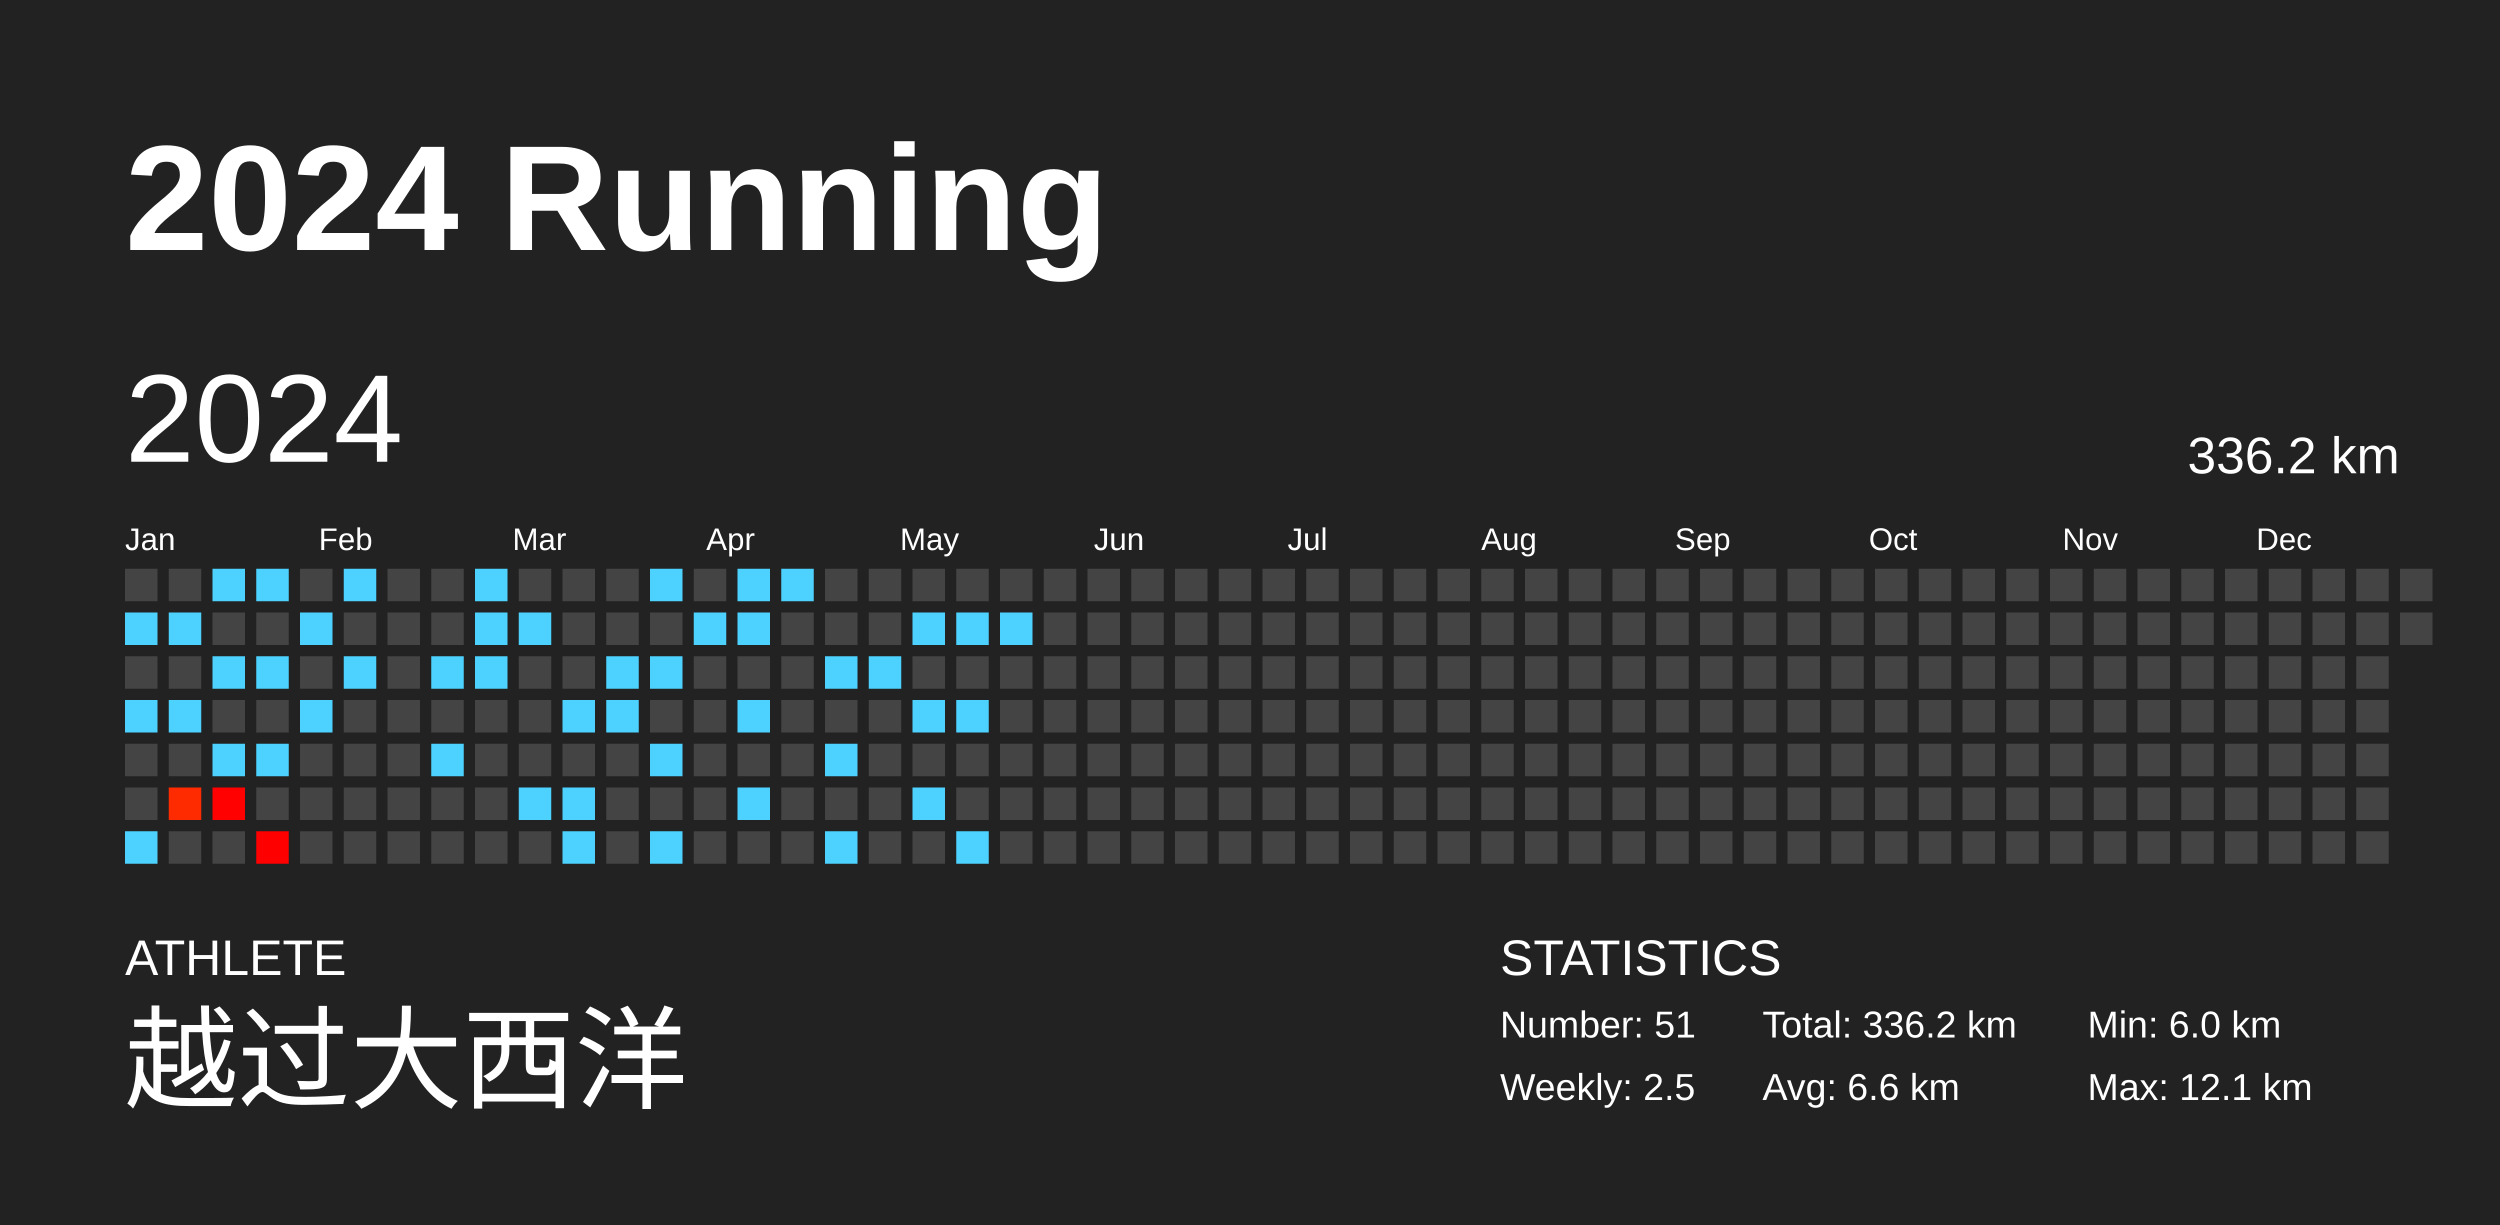
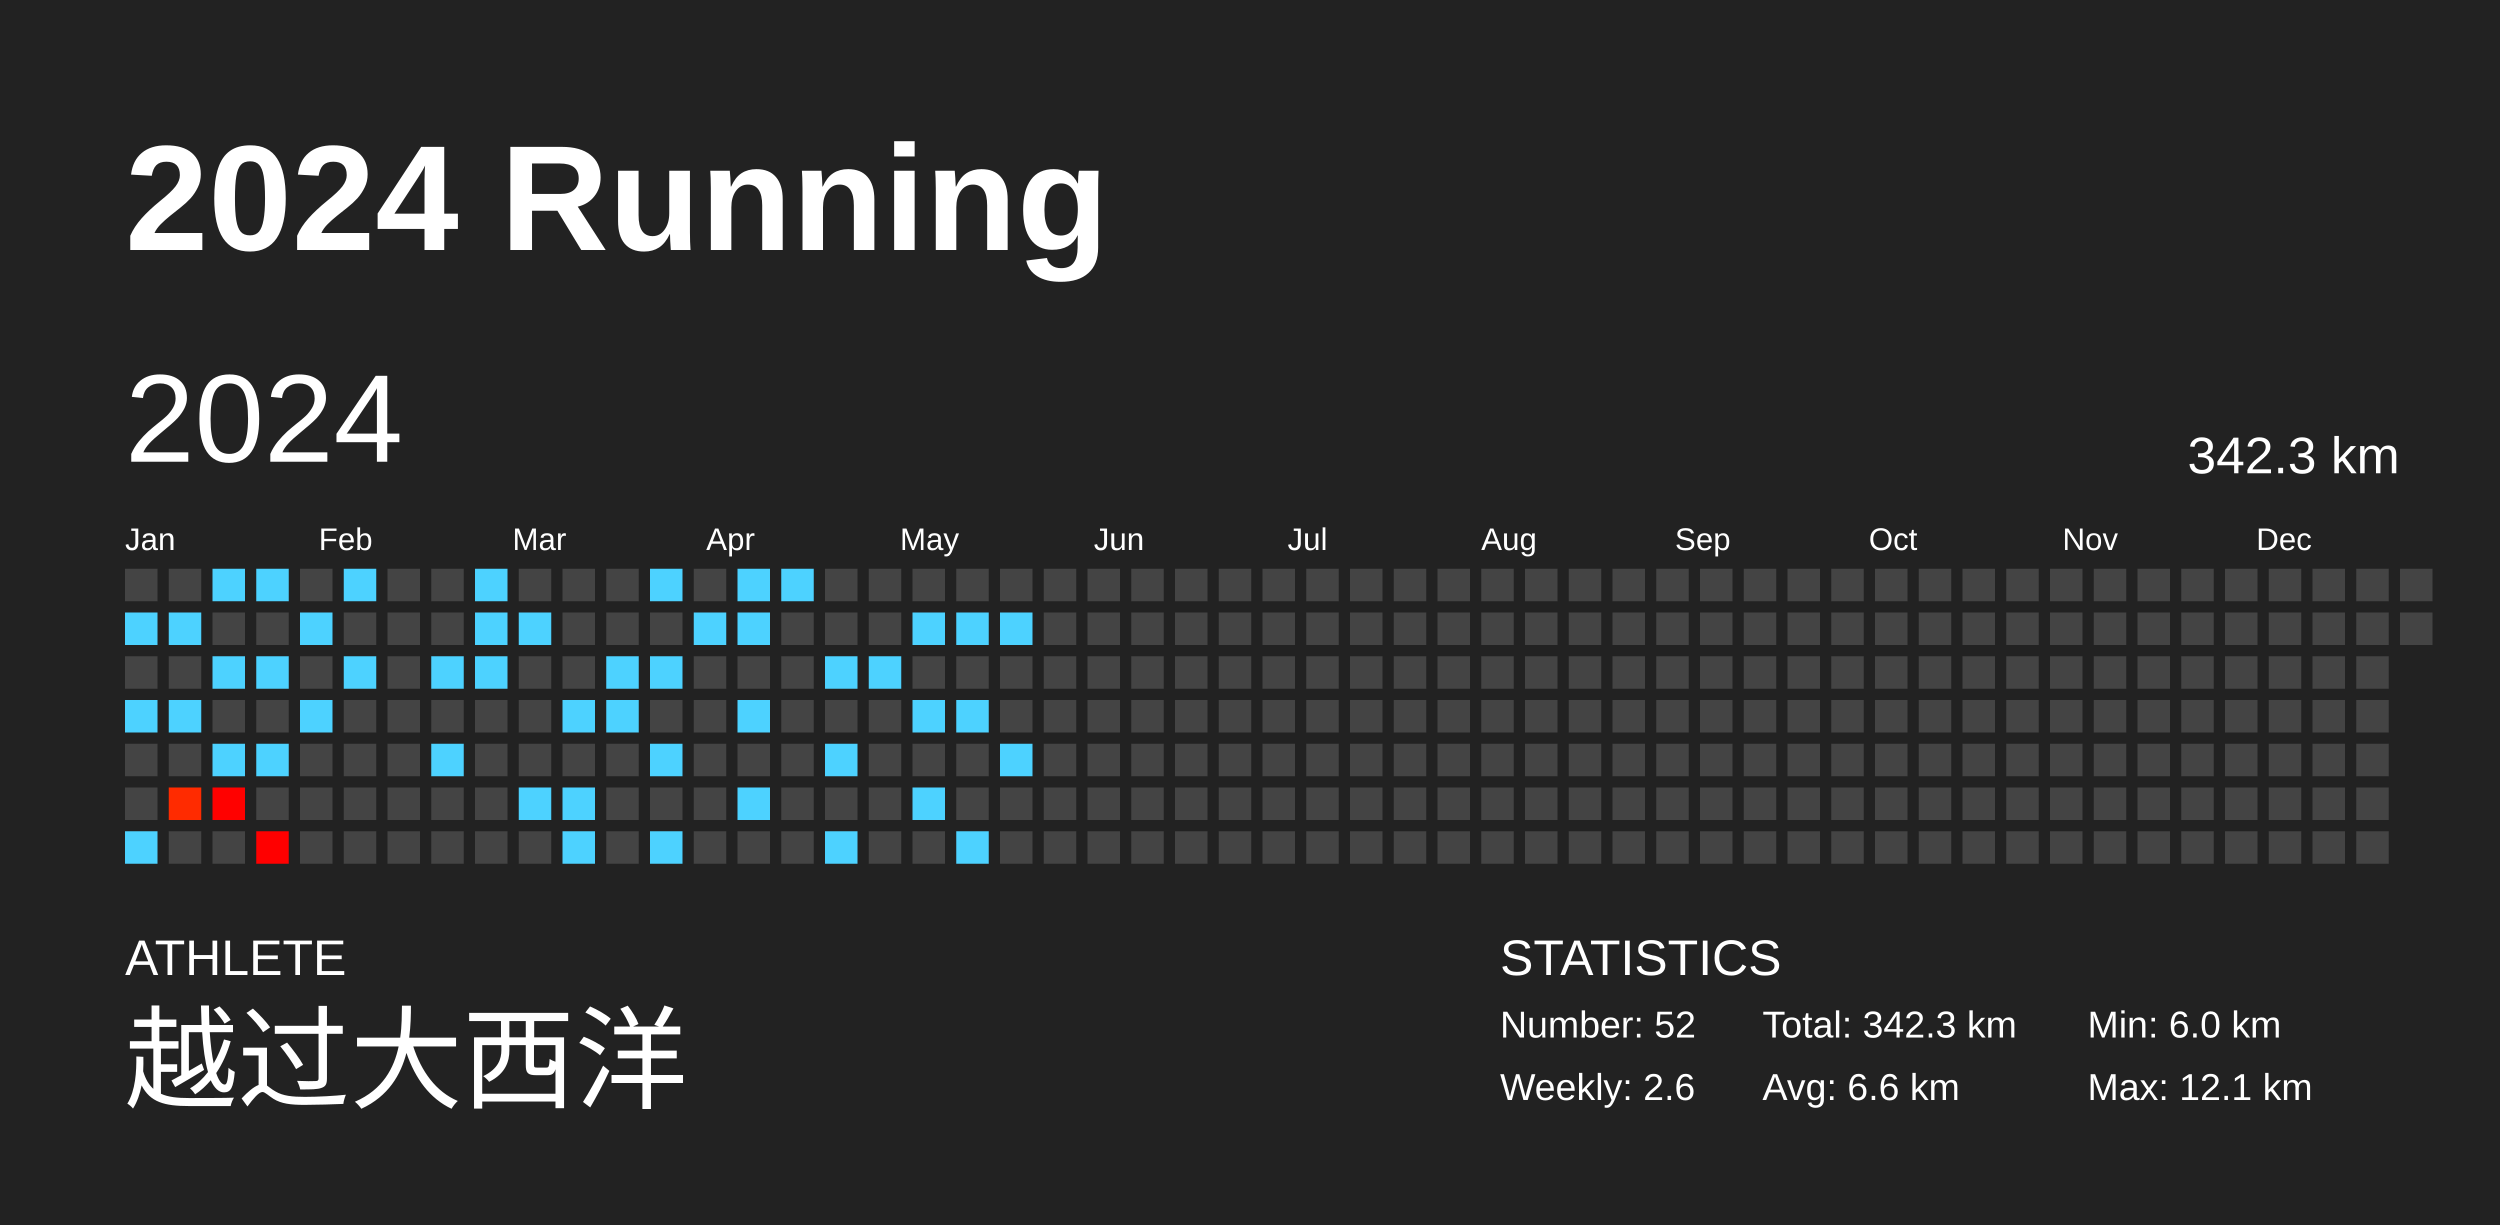
<svg xmlns="http://www.w3.org/2000/svg" baseProfile="full" height="98mm" version="1.1" viewBox="0,0,200,98" width="200mm">
  <defs />
  <rect fill="#222222" height="98" width="200" x="0" y="0" />
  <text fill="#FFFFFF" style="font-size:12px; font-family:Arial; font-weight:bold;" x="10" y="20">2024 Running</text>
  <text fill="#FFFFFF" style="font-size:4px; font-family:Arial" x="10" y="78">ATHLETE</text>
  <text fill="#FFFFFF" style="font-size:9px; font-family:Arial" x="10" y="88">越过大西洋</text>
  <text fill="#FFFFFF" style="font-size:4px; font-family:Arial" x="120" y="78">STATISTICS</text>
-   <text fill="#FFFFFF" style="font-size:3px; font-family:Arial" x="120" y="83">Number: 51</text>
-   <text fill="#FFFFFF" style="font-size:3px; font-family:Arial" x="120" y="88">Weekly: 2.5</text>
-   <text fill="#FFFFFF" style="font-size:3px; font-family:Arial" x="141" y="83">Total: 336.2 km</text>
+   <text fill="#FFFFFF" style="font-size:3px; font-family:Arial" x="120" y="83">Number: 52</text>
+   <text fill="#FFFFFF" style="font-size:3px; font-family:Arial" x="120" y="88">Weekly: 2.6</text>
+   <text fill="#FFFFFF" style="font-size:3px; font-family:Arial" x="141" y="83">Total: 342.3 km</text>
  <text fill="#FFFFFF" style="font-size:3px; font-family:Arial" x="141" y="88">Avg: 6.6 km</text>
  <text fill="#FFFFFF" style="font-size:3px; font-family:Arial" x="167" y="83">Min: 6.0 km</text>
  <text fill="#FFFFFF" style="font-size:3px; font-family:Arial" x="167" y="88">Max: 12.1 km</text>
  <text dominant-baseline="hanging" fill="#FFFFFF" style="font-size:10.0px; font-family:Arial;" x="10" y="30">2024</text>
-   <text dominant-baseline="hanging" fill="#FFFFFF" style="font-size:4.125px; font-family:Arial;" x="175" y="35">336.2 km</text>
+   <text dominant-baseline="hanging" fill="#FFFFFF" style="font-size:4.125px; font-family:Arial;" x="175" y="35">342.3 km</text>
  <text fill="#FFFFFF" style="font-size:2.5px; font-family:Arial" x="10.0" y="44">Jan</text>
  <text fill="#FFFFFF" style="font-size:2.5px; font-family:Arial" x="25.5" y="44">Feb</text>
  <text fill="#FFFFFF" style="font-size:2.5px; font-family:Arial" x="41.0" y="44">Mar</text>
  <text fill="#FFFFFF" style="font-size:2.5px; font-family:Arial" x="56.5" y="44">Apr</text>
  <text fill="#FFFFFF" style="font-size:2.5px; font-family:Arial" x="72.0" y="44">May</text>
  <text fill="#FFFFFF" style="font-size:2.5px; font-family:Arial" x="87.5" y="44">Jun</text>
  <text fill="#FFFFFF" style="font-size:2.5px; font-family:Arial" x="103.0" y="44">Jul</text>
  <text fill="#FFFFFF" style="font-size:2.5px; font-family:Arial" x="118.5" y="44">Aug</text>
  <text fill="#FFFFFF" style="font-size:2.5px; font-family:Arial" x="134.0" y="44">Sep</text>
  <text fill="#FFFFFF" style="font-size:2.5px; font-family:Arial" x="149.5" y="44">Oct</text>
  <text fill="#FFFFFF" style="font-size:2.5px; font-family:Arial" x="165.0" y="44">Nov</text>
  <text fill="#FFFFFF" style="font-size:2.5px; font-family:Arial" x="180.5" y="44">Dec</text>
  <rect fill="#444444" height="2.6" width="2.6" x="10.0" y="45.5" />
  <rect fill="#4dd2ff" height="2.6" width="2.6" x="10.0" y="49.0" />
  <rect fill="#444444" height="2.6" width="2.6" x="10.0" y="52.5" />
  <rect fill="#4dd2ff" height="2.6" width="2.6" x="10.0" y="56.0" />
  <rect fill="#444444" height="2.6" width="2.6" x="10.0" y="59.5" />
  <rect fill="#444444" height="2.6" width="2.6" x="10.0" y="63.0" />
  <rect fill="#4dd2ff" height="2.6" width="2.6" x="10.0" y="66.5" />
  <rect fill="#444444" height="2.6" width="2.6" x="13.5" y="45.5" />
  <rect fill="#4dd2ff" height="2.6" width="2.6" x="13.5" y="49.0" />
  <rect fill="#444444" height="2.6" width="2.6" x="13.5" y="52.5" />
  <rect fill="#4dd2ff" height="2.6" width="2.6" x="13.5" y="56.0" />
  <rect fill="#444444" height="2.6" width="2.6" x="13.5" y="59.5" />
  <rect fill="#ff2b00" height="2.6" width="2.6" x="13.5" y="63.0" />
  <rect fill="#444444" height="2.6" width="2.6" x="13.5" y="66.5" />
  <rect fill="#4dd2ff" height="2.6" width="2.6" x="17.0" y="45.5" />
  <rect fill="#444444" height="2.6" width="2.6" x="17.0" y="49.0" />
  <rect fill="#4dd2ff" height="2.6" width="2.6" x="17.0" y="52.5" />
  <rect fill="#444444" height="2.6" width="2.6" x="17.0" y="56.0" />
  <rect fill="#4dd2ff" height="2.6" width="2.6" x="17.0" y="59.5" />
  <rect fill="#ff0100" height="2.6" width="2.6" x="17.0" y="63.0" />
  <rect fill="#444444" height="2.6" width="2.6" x="17.0" y="66.5" />
  <rect fill="#4dd2ff" height="2.6" width="2.6" x="20.5" y="45.5" />
  <rect fill="#444444" height="2.6" width="2.6" x="20.5" y="49.0" />
  <rect fill="#4dd2ff" height="2.6" width="2.6" x="20.5" y="52.5" />
  <rect fill="#444444" height="2.6" width="2.6" x="20.5" y="56.0" />
  <rect fill="#4dd2ff" height="2.6" width="2.6" x="20.5" y="59.5" />
  <rect fill="#444444" height="2.6" width="2.6" x="20.5" y="63.0" />
  <rect fill="#ff0000" height="2.6" width="2.6" x="20.5" y="66.5" />
  <rect fill="#444444" height="2.6" width="2.6" x="24.0" y="45.5" />
  <rect fill="#4dd2ff" height="2.6" width="2.6" x="24.0" y="49.0" />
  <rect fill="#444444" height="2.6" width="2.6" x="24.0" y="52.5" />
  <rect fill="#4dd2ff" height="2.6" width="2.6" x="24.0" y="56.0" />
  <rect fill="#444444" height="2.6" width="2.6" x="24.0" y="59.5" />
  <rect fill="#444444" height="2.6" width="2.6" x="24.0" y="63.0" />
  <rect fill="#444444" height="2.6" width="2.6" x="24.0" y="66.5" />
  <rect fill="#4dd2ff" height="2.6" width="2.6" x="27.5" y="45.5" />
  <rect fill="#444444" height="2.6" width="2.6" x="27.5" y="49.0" />
  <rect fill="#4dd2ff" height="2.6" width="2.6" x="27.5" y="52.5" />
  <rect fill="#444444" height="2.6" width="2.6" x="27.5" y="56.0" />
  <rect fill="#444444" height="2.6" width="2.6" x="27.5" y="59.5" />
  <rect fill="#444444" height="2.6" width="2.6" x="27.5" y="63.0" />
  <rect fill="#444444" height="2.6" width="2.6" x="27.5" y="66.5" />
  <rect fill="#444444" height="2.6" width="2.6" x="31.0" y="45.5" />
  <rect fill="#444444" height="2.6" width="2.6" x="31.0" y="49.0" />
  <rect fill="#444444" height="2.6" width="2.6" x="31.0" y="52.5" />
  <rect fill="#444444" height="2.6" width="2.6" x="31.0" y="56.0" />
  <rect fill="#444444" height="2.6" width="2.6" x="31.0" y="59.5" />
  <rect fill="#444444" height="2.6" width="2.6" x="31.0" y="63.0" />
  <rect fill="#444444" height="2.6" width="2.6" x="31.0" y="66.5" />
  <rect fill="#444444" height="2.6" width="2.6" x="34.5" y="45.5" />
  <rect fill="#444444" height="2.6" width="2.6" x="34.5" y="49.0" />
  <rect fill="#4dd2ff" height="2.6" width="2.6" x="34.5" y="52.5" />
  <rect fill="#444444" height="2.6" width="2.6" x="34.5" y="56.0" />
  <rect fill="#4dd2ff" height="2.6" width="2.6" x="34.5" y="59.5" />
  <rect fill="#444444" height="2.6" width="2.6" x="34.5" y="63.0" />
  <rect fill="#444444" height="2.6" width="2.6" x="34.5" y="66.5" />
  <rect fill="#4dd2ff" height="2.6" width="2.6" x="38.0" y="45.5" />
  <rect fill="#4dd2ff" height="2.6" width="2.6" x="38.0" y="49.0" />
  <rect fill="#4dd2ff" height="2.6" width="2.6" x="38.0" y="52.5" />
  <rect fill="#444444" height="2.6" width="2.6" x="38.0" y="56.0" />
  <rect fill="#444444" height="2.6" width="2.6" x="38.0" y="59.5" />
  <rect fill="#444444" height="2.6" width="2.6" x="38.0" y="63.0" />
  <rect fill="#444444" height="2.6" width="2.6" x="38.0" y="66.5" />
  <rect fill="#444444" height="2.6" width="2.6" x="41.5" y="45.5" />
  <rect fill="#4dd2ff" height="2.6" width="2.6" x="41.5" y="49.0" />
  <rect fill="#444444" height="2.6" width="2.6" x="41.5" y="52.5" />
  <rect fill="#444444" height="2.6" width="2.6" x="41.5" y="56.0" />
  <rect fill="#444444" height="2.6" width="2.6" x="41.5" y="59.5" />
  <rect fill="#4dd2ff" height="2.6" width="2.6" x="41.5" y="63.0" />
  <rect fill="#444444" height="2.6" width="2.6" x="41.5" y="66.5" />
  <rect fill="#444444" height="2.6" width="2.6" x="45.0" y="45.5" />
  <rect fill="#444444" height="2.6" width="2.6" x="45.0" y="49.0" />
  <rect fill="#444444" height="2.6" width="2.6" x="45.0" y="52.5" />
  <rect fill="#4dd2ff" height="2.6" width="2.6" x="45.0" y="56.0" />
  <rect fill="#444444" height="2.6" width="2.6" x="45.0" y="59.5" />
  <rect fill="#4dd2ff" height="2.6" width="2.6" x="45.0" y="63.0" />
  <rect fill="#4dd2ff" height="2.6" width="2.6" x="45.0" y="66.5" />
  <rect fill="#444444" height="2.6" width="2.6" x="48.5" y="45.5" />
  <rect fill="#444444" height="2.6" width="2.6" x="48.5" y="49.0" />
  <rect fill="#4dd2ff" height="2.6" width="2.6" x="48.5" y="52.5" />
  <rect fill="#4dd2ff" height="2.6" width="2.6" x="48.5" y="56.0" />
  <rect fill="#444444" height="2.6" width="2.6" x="48.5" y="59.5" />
  <rect fill="#444444" height="2.6" width="2.6" x="48.5" y="63.0" />
  <rect fill="#444444" height="2.6" width="2.6" x="48.5" y="66.5" />
  <rect fill="#4dd2ff" height="2.6" width="2.6" x="52.0" y="45.5" />
  <rect fill="#444444" height="2.6" width="2.6" x="52.0" y="49.0" />
  <rect fill="#4dd2ff" height="2.6" width="2.6" x="52.0" y="52.5" />
  <rect fill="#444444" height="2.6" width="2.6" x="52.0" y="56.0" />
  <rect fill="#4dd2ff" height="2.6" width="2.6" x="52.0" y="59.5" />
  <rect fill="#444444" height="2.6" width="2.6" x="52.0" y="63.0" />
  <rect fill="#4dd2ff" height="2.6" width="2.6" x="52.0" y="66.5" />
  <rect fill="#444444" height="2.6" width="2.6" x="55.5" y="45.5" />
  <rect fill="#4dd2ff" height="2.6" width="2.6" x="55.5" y="49.0" />
  <rect fill="#444444" height="2.6" width="2.6" x="55.5" y="52.5" />
  <rect fill="#444444" height="2.6" width="2.6" x="55.5" y="56.0" />
  <rect fill="#444444" height="2.6" width="2.6" x="55.5" y="59.5" />
  <rect fill="#444444" height="2.6" width="2.6" x="55.5" y="63.0" />
  <rect fill="#444444" height="2.6" width="2.6" x="55.5" y="66.5" />
  <rect fill="#4dd2ff" height="2.6" width="2.6" x="59.0" y="45.5" />
  <rect fill="#4dd2ff" height="2.6" width="2.6" x="59.0" y="49.0" />
  <rect fill="#444444" height="2.6" width="2.6" x="59.0" y="52.5" />
  <rect fill="#4dd2ff" height="2.6" width="2.6" x="59.0" y="56.0" />
  <rect fill="#444444" height="2.6" width="2.6" x="59.0" y="59.5" />
  <rect fill="#4dd2ff" height="2.6" width="2.6" x="59.0" y="63.0" />
  <rect fill="#444444" height="2.6" width="2.6" x="59.0" y="66.5" />
  <rect fill="#4dd2ff" height="2.6" width="2.6" x="62.5" y="45.5" />
  <rect fill="#444444" height="2.6" width="2.6" x="62.5" y="49.0" />
  <rect fill="#444444" height="2.6" width="2.6" x="62.5" y="52.5" />
  <rect fill="#444444" height="2.6" width="2.6" x="62.5" y="56.0" />
  <rect fill="#444444" height="2.6" width="2.6" x="62.5" y="59.5" />
  <rect fill="#444444" height="2.6" width="2.6" x="62.5" y="63.0" />
  <rect fill="#444444" height="2.6" width="2.6" x="62.5" y="66.5" />
  <rect fill="#444444" height="2.6" width="2.6" x="66.0" y="45.5" />
  <rect fill="#444444" height="2.6" width="2.6" x="66.0" y="49.0" />
  <rect fill="#4dd2ff" height="2.6" width="2.6" x="66.0" y="52.5" />
  <rect fill="#444444" height="2.6" width="2.6" x="66.0" y="56.0" />
  <rect fill="#4dd2ff" height="2.6" width="2.6" x="66.0" y="59.5" />
  <rect fill="#444444" height="2.6" width="2.6" x="66.0" y="63.0" />
  <rect fill="#4dd2ff" height="2.6" width="2.6" x="66.0" y="66.5" />
  <rect fill="#444444" height="2.6" width="2.6" x="69.5" y="45.5" />
  <rect fill="#444444" height="2.6" width="2.6" x="69.5" y="49.0" />
  <rect fill="#4dd2ff" height="2.6" width="2.6" x="69.5" y="52.5" />
  <rect fill="#444444" height="2.6" width="2.6" x="69.5" y="56.0" />
  <rect fill="#444444" height="2.6" width="2.6" x="69.5" y="59.5" />
  <rect fill="#444444" height="2.6" width="2.6" x="69.5" y="63.0" />
  <rect fill="#444444" height="2.6" width="2.6" x="69.5" y="66.5" />
  <rect fill="#444444" height="2.6" width="2.6" x="73.0" y="45.5" />
  <rect fill="#4dd2ff" height="2.6" width="2.6" x="73.0" y="49.0" />
  <rect fill="#444444" height="2.6" width="2.6" x="73.0" y="52.5" />
  <rect fill="#4dd2ff" height="2.6" width="2.6" x="73.0" y="56.0" />
  <rect fill="#444444" height="2.6" width="2.6" x="73.0" y="59.5" />
  <rect fill="#4dd2ff" height="2.6" width="2.6" x="73.0" y="63.0" />
  <rect fill="#444444" height="2.6" width="2.6" x="73.0" y="66.5" />
  <rect fill="#444444" height="2.6" width="2.6" x="76.5" y="45.5" />
  <rect fill="#4dd2ff" height="2.6" width="2.6" x="76.5" y="49.0" />
  <rect fill="#444444" height="2.6" width="2.6" x="76.5" y="52.5" />
  <rect fill="#4dd2ff" height="2.6" width="2.6" x="76.5" y="56.0" />
  <rect fill="#444444" height="2.6" width="2.6" x="76.5" y="59.5" />
  <rect fill="#444444" height="2.6" width="2.6" x="76.5" y="63.0" />
  <rect fill="#4dd2ff" height="2.6" width="2.6" x="76.5" y="66.5" />
  <rect fill="#444444" height="2.6" width="2.6" x="80.0" y="45.5" />
  <rect fill="#4dd2ff" height="2.6" width="2.6" x="80.0" y="49.0" />
  <rect fill="#444444" height="2.6" width="2.6" x="80.0" y="52.5" />
  <rect fill="#444444" height="2.6" width="2.6" x="80.0" y="56.0" />
-   <rect fill="#444444" height="2.6" width="2.6" x="80.0" y="59.5" />
+   <rect fill="#4dd2ff" height="2.6" width="2.6" x="80.0" y="59.5" />
  <rect fill="#444444" height="2.6" width="2.6" x="80.0" y="63.0" />
  <rect fill="#444444" height="2.6" width="2.6" x="80.0" y="66.5" />
  <rect fill="#444444" height="2.6" width="2.6" x="83.5" y="45.5" />
  <rect fill="#444444" height="2.6" width="2.6" x="83.5" y="49.0" />
  <rect fill="#444444" height="2.6" width="2.6" x="83.5" y="52.5" />
  <rect fill="#444444" height="2.6" width="2.6" x="83.5" y="56.0" />
  <rect fill="#444444" height="2.6" width="2.6" x="83.5" y="59.5" />
  <rect fill="#444444" height="2.6" width="2.6" x="83.5" y="63.0" />
  <rect fill="#444444" height="2.6" width="2.6" x="83.5" y="66.5" />
  <rect fill="#444444" height="2.6" width="2.6" x="87.0" y="45.5" />
  <rect fill="#444444" height="2.6" width="2.6" x="87.0" y="49.0" />
  <rect fill="#444444" height="2.6" width="2.6" x="87.0" y="52.5" />
  <rect fill="#444444" height="2.6" width="2.6" x="87.0" y="56.0" />
  <rect fill="#444444" height="2.6" width="2.6" x="87.0" y="59.5" />
  <rect fill="#444444" height="2.6" width="2.6" x="87.0" y="63.0" />
  <rect fill="#444444" height="2.6" width="2.6" x="87.0" y="66.5" />
  <rect fill="#444444" height="2.6" width="2.6" x="90.5" y="45.5" />
  <rect fill="#444444" height="2.6" width="2.6" x="90.5" y="49.0" />
  <rect fill="#444444" height="2.6" width="2.6" x="90.5" y="52.5" />
  <rect fill="#444444" height="2.6" width="2.6" x="90.5" y="56.0" />
  <rect fill="#444444" height="2.6" width="2.6" x="90.5" y="59.5" />
  <rect fill="#444444" height="2.6" width="2.6" x="90.5" y="63.0" />
  <rect fill="#444444" height="2.6" width="2.6" x="90.5" y="66.5" />
  <rect fill="#444444" height="2.6" width="2.6" x="94.0" y="45.5" />
  <rect fill="#444444" height="2.6" width="2.6" x="94.0" y="49.0" />
  <rect fill="#444444" height="2.6" width="2.6" x="94.0" y="52.5" />
  <rect fill="#444444" height="2.6" width="2.6" x="94.0" y="56.0" />
  <rect fill="#444444" height="2.6" width="2.6" x="94.0" y="59.5" />
  <rect fill="#444444" height="2.6" width="2.6" x="94.0" y="63.0" />
  <rect fill="#444444" height="2.6" width="2.6" x="94.0" y="66.5" />
  <rect fill="#444444" height="2.6" width="2.6" x="97.5" y="45.5" />
  <rect fill="#444444" height="2.6" width="2.6" x="97.5" y="49.0" />
  <rect fill="#444444" height="2.6" width="2.6" x="97.5" y="52.5" />
  <rect fill="#444444" height="2.6" width="2.6" x="97.5" y="56.0" />
  <rect fill="#444444" height="2.6" width="2.6" x="97.5" y="59.5" />
  <rect fill="#444444" height="2.6" width="2.6" x="97.5" y="63.0" />
  <rect fill="#444444" height="2.6" width="2.6" x="97.5" y="66.5" />
  <rect fill="#444444" height="2.6" width="2.6" x="101.0" y="45.5" />
  <rect fill="#444444" height="2.6" width="2.6" x="101.0" y="49.0" />
  <rect fill="#444444" height="2.6" width="2.6" x="101.0" y="52.5" />
  <rect fill="#444444" height="2.6" width="2.6" x="101.0" y="56.0" />
  <rect fill="#444444" height="2.6" width="2.6" x="101.0" y="59.5" />
  <rect fill="#444444" height="2.6" width="2.6" x="101.0" y="63.0" />
  <rect fill="#444444" height="2.6" width="2.6" x="101.0" y="66.5" />
  <rect fill="#444444" height="2.6" width="2.6" x="104.5" y="45.5" />
  <rect fill="#444444" height="2.6" width="2.6" x="104.5" y="49.0" />
  <rect fill="#444444" height="2.6" width="2.6" x="104.5" y="52.5" />
  <rect fill="#444444" height="2.6" width="2.6" x="104.5" y="56.0" />
  <rect fill="#444444" height="2.6" width="2.6" x="104.5" y="59.5" />
  <rect fill="#444444" height="2.6" width="2.6" x="104.5" y="63.0" />
  <rect fill="#444444" height="2.6" width="2.6" x="104.5" y="66.5" />
  <rect fill="#444444" height="2.6" width="2.6" x="108.0" y="45.5" />
  <rect fill="#444444" height="2.6" width="2.6" x="108.0" y="49.0" />
  <rect fill="#444444" height="2.6" width="2.6" x="108.0" y="52.5" />
  <rect fill="#444444" height="2.6" width="2.6" x="108.0" y="56.0" />
  <rect fill="#444444" height="2.6" width="2.6" x="108.0" y="59.5" />
  <rect fill="#444444" height="2.6" width="2.6" x="108.0" y="63.0" />
  <rect fill="#444444" height="2.6" width="2.6" x="108.0" y="66.5" />
  <rect fill="#444444" height="2.6" width="2.6" x="111.5" y="45.5" />
  <rect fill="#444444" height="2.6" width="2.6" x="111.5" y="49.0" />
  <rect fill="#444444" height="2.6" width="2.6" x="111.5" y="52.5" />
  <rect fill="#444444" height="2.6" width="2.6" x="111.5" y="56.0" />
  <rect fill="#444444" height="2.6" width="2.6" x="111.5" y="59.5" />
  <rect fill="#444444" height="2.6" width="2.6" x="111.5" y="63.0" />
  <rect fill="#444444" height="2.6" width="2.6" x="111.5" y="66.5" />
  <rect fill="#444444" height="2.6" width="2.6" x="115.0" y="45.5" />
  <rect fill="#444444" height="2.6" width="2.6" x="115.0" y="49.0" />
  <rect fill="#444444" height="2.6" width="2.6" x="115.0" y="52.5" />
  <rect fill="#444444" height="2.6" width="2.6" x="115.0" y="56.0" />
  <rect fill="#444444" height="2.6" width="2.6" x="115.0" y="59.5" />
  <rect fill="#444444" height="2.6" width="2.6" x="115.0" y="63.0" />
  <rect fill="#444444" height="2.6" width="2.6" x="115.0" y="66.5" />
  <rect fill="#444444" height="2.6" width="2.6" x="118.5" y="45.5" />
  <rect fill="#444444" height="2.6" width="2.6" x="118.5" y="49.0" />
  <rect fill="#444444" height="2.6" width="2.6" x="118.5" y="52.5" />
  <rect fill="#444444" height="2.6" width="2.6" x="118.5" y="56.0" />
  <rect fill="#444444" height="2.6" width="2.6" x="118.5" y="59.5" />
  <rect fill="#444444" height="2.6" width="2.6" x="118.5" y="63.0" />
  <rect fill="#444444" height="2.6" width="2.6" x="118.5" y="66.5" />
  <rect fill="#444444" height="2.6" width="2.6" x="122.0" y="45.5" />
  <rect fill="#444444" height="2.6" width="2.6" x="122.0" y="49.0" />
  <rect fill="#444444" height="2.6" width="2.6" x="122.0" y="52.5" />
  <rect fill="#444444" height="2.6" width="2.6" x="122.0" y="56.0" />
  <rect fill="#444444" height="2.6" width="2.6" x="122.0" y="59.5" />
  <rect fill="#444444" height="2.6" width="2.6" x="122.0" y="63.0" />
  <rect fill="#444444" height="2.6" width="2.6" x="122.0" y="66.5" />
  <rect fill="#444444" height="2.6" width="2.6" x="125.5" y="45.5" />
  <rect fill="#444444" height="2.6" width="2.6" x="125.5" y="49.0" />
  <rect fill="#444444" height="2.6" width="2.6" x="125.5" y="52.5" />
  <rect fill="#444444" height="2.6" width="2.6" x="125.5" y="56.0" />
  <rect fill="#444444" height="2.6" width="2.6" x="125.5" y="59.5" />
  <rect fill="#444444" height="2.6" width="2.6" x="125.5" y="63.0" />
  <rect fill="#444444" height="2.6" width="2.6" x="125.5" y="66.5" />
  <rect fill="#444444" height="2.6" width="2.6" x="129.0" y="45.5" />
  <rect fill="#444444" height="2.6" width="2.6" x="129.0" y="49.0" />
  <rect fill="#444444" height="2.6" width="2.6" x="129.0" y="52.5" />
  <rect fill="#444444" height="2.6" width="2.6" x="129.0" y="56.0" />
  <rect fill="#444444" height="2.6" width="2.6" x="129.0" y="59.5" />
  <rect fill="#444444" height="2.6" width="2.6" x="129.0" y="63.0" />
  <rect fill="#444444" height="2.6" width="2.6" x="129.0" y="66.5" />
  <rect fill="#444444" height="2.6" width="2.6" x="132.5" y="45.5" />
  <rect fill="#444444" height="2.6" width="2.6" x="132.5" y="49.0" />
  <rect fill="#444444" height="2.6" width="2.6" x="132.5" y="52.5" />
  <rect fill="#444444" height="2.6" width="2.6" x="132.5" y="56.0" />
  <rect fill="#444444" height="2.6" width="2.6" x="132.5" y="59.5" />
  <rect fill="#444444" height="2.6" width="2.6" x="132.5" y="63.0" />
  <rect fill="#444444" height="2.6" width="2.6" x="132.5" y="66.5" />
  <rect fill="#444444" height="2.6" width="2.6" x="136.0" y="45.5" />
  <rect fill="#444444" height="2.6" width="2.6" x="136.0" y="49.0" />
  <rect fill="#444444" height="2.6" width="2.6" x="136.0" y="52.5" />
  <rect fill="#444444" height="2.6" width="2.6" x="136.0" y="56.0" />
  <rect fill="#444444" height="2.6" width="2.6" x="136.0" y="59.5" />
  <rect fill="#444444" height="2.6" width="2.6" x="136.0" y="63.0" />
  <rect fill="#444444" height="2.6" width="2.6" x="136.0" y="66.5" />
  <rect fill="#444444" height="2.6" width="2.6" x="139.5" y="45.5" />
  <rect fill="#444444" height="2.6" width="2.6" x="139.5" y="49.0" />
  <rect fill="#444444" height="2.6" width="2.6" x="139.5" y="52.5" />
  <rect fill="#444444" height="2.6" width="2.6" x="139.5" y="56.0" />
  <rect fill="#444444" height="2.6" width="2.6" x="139.5" y="59.5" />
  <rect fill="#444444" height="2.6" width="2.6" x="139.5" y="63.0" />
  <rect fill="#444444" height="2.6" width="2.6" x="139.5" y="66.5" />
  <rect fill="#444444" height="2.6" width="2.6" x="143.0" y="45.5" />
  <rect fill="#444444" height="2.6" width="2.6" x="143.0" y="49.0" />
  <rect fill="#444444" height="2.6" width="2.6" x="143.0" y="52.5" />
  <rect fill="#444444" height="2.6" width="2.6" x="143.0" y="56.0" />
  <rect fill="#444444" height="2.6" width="2.6" x="143.0" y="59.5" />
  <rect fill="#444444" height="2.6" width="2.6" x="143.0" y="63.0" />
  <rect fill="#444444" height="2.6" width="2.6" x="143.0" y="66.5" />
  <rect fill="#444444" height="2.6" width="2.6" x="146.5" y="45.5" />
  <rect fill="#444444" height="2.6" width="2.6" x="146.5" y="49.0" />
  <rect fill="#444444" height="2.6" width="2.6" x="146.5" y="52.5" />
  <rect fill="#444444" height="2.6" width="2.6" x="146.5" y="56.0" />
  <rect fill="#444444" height="2.6" width="2.6" x="146.5" y="59.5" />
  <rect fill="#444444" height="2.6" width="2.6" x="146.5" y="63.0" />
  <rect fill="#444444" height="2.6" width="2.6" x="146.5" y="66.5" />
  <rect fill="#444444" height="2.6" width="2.6" x="150.0" y="45.5" />
  <rect fill="#444444" height="2.6" width="2.6" x="150.0" y="49.0" />
  <rect fill="#444444" height="2.6" width="2.6" x="150.0" y="52.5" />
  <rect fill="#444444" height="2.6" width="2.6" x="150.0" y="56.0" />
  <rect fill="#444444" height="2.6" width="2.6" x="150.0" y="59.5" />
  <rect fill="#444444" height="2.6" width="2.6" x="150.0" y="63.0" />
  <rect fill="#444444" height="2.6" width="2.6" x="150.0" y="66.5" />
  <rect fill="#444444" height="2.6" width="2.6" x="153.5" y="45.5" />
  <rect fill="#444444" height="2.6" width="2.6" x="153.5" y="49.0" />
  <rect fill="#444444" height="2.6" width="2.6" x="153.5" y="52.5" />
  <rect fill="#444444" height="2.6" width="2.6" x="153.5" y="56.0" />
  <rect fill="#444444" height="2.6" width="2.6" x="153.5" y="59.5" />
  <rect fill="#444444" height="2.6" width="2.6" x="153.5" y="63.0" />
  <rect fill="#444444" height="2.6" width="2.6" x="153.5" y="66.5" />
  <rect fill="#444444" height="2.6" width="2.6" x="157.0" y="45.5" />
  <rect fill="#444444" height="2.6" width="2.6" x="157.0" y="49.0" />
  <rect fill="#444444" height="2.6" width="2.6" x="157.0" y="52.5" />
  <rect fill="#444444" height="2.6" width="2.6" x="157.0" y="56.0" />
  <rect fill="#444444" height="2.6" width="2.6" x="157.0" y="59.5" />
  <rect fill="#444444" height="2.6" width="2.6" x="157.0" y="63.0" />
  <rect fill="#444444" height="2.6" width="2.6" x="157.0" y="66.5" />
  <rect fill="#444444" height="2.6" width="2.6" x="160.5" y="45.5" />
  <rect fill="#444444" height="2.6" width="2.6" x="160.5" y="49.0" />
  <rect fill="#444444" height="2.6" width="2.6" x="160.5" y="52.5" />
  <rect fill="#444444" height="2.6" width="2.6" x="160.5" y="56.0" />
  <rect fill="#444444" height="2.6" width="2.6" x="160.5" y="59.5" />
  <rect fill="#444444" height="2.6" width="2.6" x="160.5" y="63.0" />
  <rect fill="#444444" height="2.6" width="2.6" x="160.5" y="66.5" />
  <rect fill="#444444" height="2.6" width="2.6" x="164.0" y="45.5" />
  <rect fill="#444444" height="2.6" width="2.6" x="164.0" y="49.0" />
  <rect fill="#444444" height="2.6" width="2.6" x="164.0" y="52.5" />
  <rect fill="#444444" height="2.6" width="2.6" x="164.0" y="56.0" />
  <rect fill="#444444" height="2.6" width="2.6" x="164.0" y="59.5" />
  <rect fill="#444444" height="2.6" width="2.6" x="164.0" y="63.0" />
  <rect fill="#444444" height="2.6" width="2.6" x="164.0" y="66.5" />
  <rect fill="#444444" height="2.6" width="2.6" x="167.5" y="45.5" />
  <rect fill="#444444" height="2.6" width="2.6" x="167.5" y="49.0" />
  <rect fill="#444444" height="2.6" width="2.6" x="167.5" y="52.5" />
  <rect fill="#444444" height="2.6" width="2.6" x="167.5" y="56.0" />
  <rect fill="#444444" height="2.6" width="2.6" x="167.5" y="59.5" />
  <rect fill="#444444" height="2.6" width="2.6" x="167.5" y="63.0" />
  <rect fill="#444444" height="2.6" width="2.6" x="167.5" y="66.5" />
  <rect fill="#444444" height="2.6" width="2.6" x="171.0" y="45.5" />
  <rect fill="#444444" height="2.6" width="2.6" x="171.0" y="49.0" />
  <rect fill="#444444" height="2.6" width="2.6" x="171.0" y="52.5" />
  <rect fill="#444444" height="2.6" width="2.6" x="171.0" y="56.0" />
  <rect fill="#444444" height="2.6" width="2.6" x="171.0" y="59.5" />
  <rect fill="#444444" height="2.6" width="2.6" x="171.0" y="63.0" />
  <rect fill="#444444" height="2.6" width="2.6" x="171.0" y="66.5" />
  <rect fill="#444444" height="2.6" width="2.6" x="174.5" y="45.5" />
  <rect fill="#444444" height="2.6" width="2.6" x="174.5" y="49.0" />
  <rect fill="#444444" height="2.6" width="2.6" x="174.5" y="52.5" />
  <rect fill="#444444" height="2.6" width="2.6" x="174.5" y="56.0" />
  <rect fill="#444444" height="2.6" width="2.6" x="174.5" y="59.5" />
  <rect fill="#444444" height="2.6" width="2.6" x="174.5" y="63.0" />
  <rect fill="#444444" height="2.6" width="2.6" x="174.5" y="66.5" />
  <rect fill="#444444" height="2.6" width="2.6" x="178.0" y="45.5" />
  <rect fill="#444444" height="2.6" width="2.6" x="178.0" y="49.0" />
  <rect fill="#444444" height="2.6" width="2.6" x="178.0" y="52.5" />
  <rect fill="#444444" height="2.6" width="2.6" x="178.0" y="56.0" />
  <rect fill="#444444" height="2.6" width="2.6" x="178.0" y="59.5" />
  <rect fill="#444444" height="2.6" width="2.6" x="178.0" y="63.0" />
  <rect fill="#444444" height="2.6" width="2.6" x="178.0" y="66.5" />
  <rect fill="#444444" height="2.6" width="2.6" x="181.5" y="45.5" />
  <rect fill="#444444" height="2.6" width="2.6" x="181.5" y="49.0" />
  <rect fill="#444444" height="2.6" width="2.6" x="181.5" y="52.5" />
  <rect fill="#444444" height="2.6" width="2.6" x="181.5" y="56.0" />
  <rect fill="#444444" height="2.6" width="2.6" x="181.5" y="59.5" />
  <rect fill="#444444" height="2.6" width="2.6" x="181.5" y="63.0" />
  <rect fill="#444444" height="2.6" width="2.6" x="181.5" y="66.5" />
  <rect fill="#444444" height="2.6" width="2.6" x="185.0" y="45.5" />
  <rect fill="#444444" height="2.6" width="2.6" x="185.0" y="49.0" />
  <rect fill="#444444" height="2.6" width="2.6" x="185.0" y="52.5" />
  <rect fill="#444444" height="2.6" width="2.6" x="185.0" y="56.0" />
  <rect fill="#444444" height="2.6" width="2.6" x="185.0" y="59.5" />
  <rect fill="#444444" height="2.6" width="2.6" x="185.0" y="63.0" />
  <rect fill="#444444" height="2.6" width="2.6" x="185.0" y="66.5" />
  <rect fill="#444444" height="2.6" width="2.6" x="188.5" y="45.5" />
  <rect fill="#444444" height="2.6" width="2.6" x="188.5" y="49.0" />
  <rect fill="#444444" height="2.6" width="2.6" x="188.5" y="52.5" />
  <rect fill="#444444" height="2.6" width="2.6" x="188.5" y="56.0" />
  <rect fill="#444444" height="2.6" width="2.6" x="188.5" y="59.5" />
  <rect fill="#444444" height="2.6" width="2.6" x="188.5" y="63.0" />
  <rect fill="#444444" height="2.6" width="2.6" x="188.5" y="66.5" />
  <rect fill="#444444" height="2.6" width="2.6" x="192.0" y="45.5" />
  <rect fill="#444444" height="2.6" width="2.6" x="192.0" y="49.0" />
</svg>
